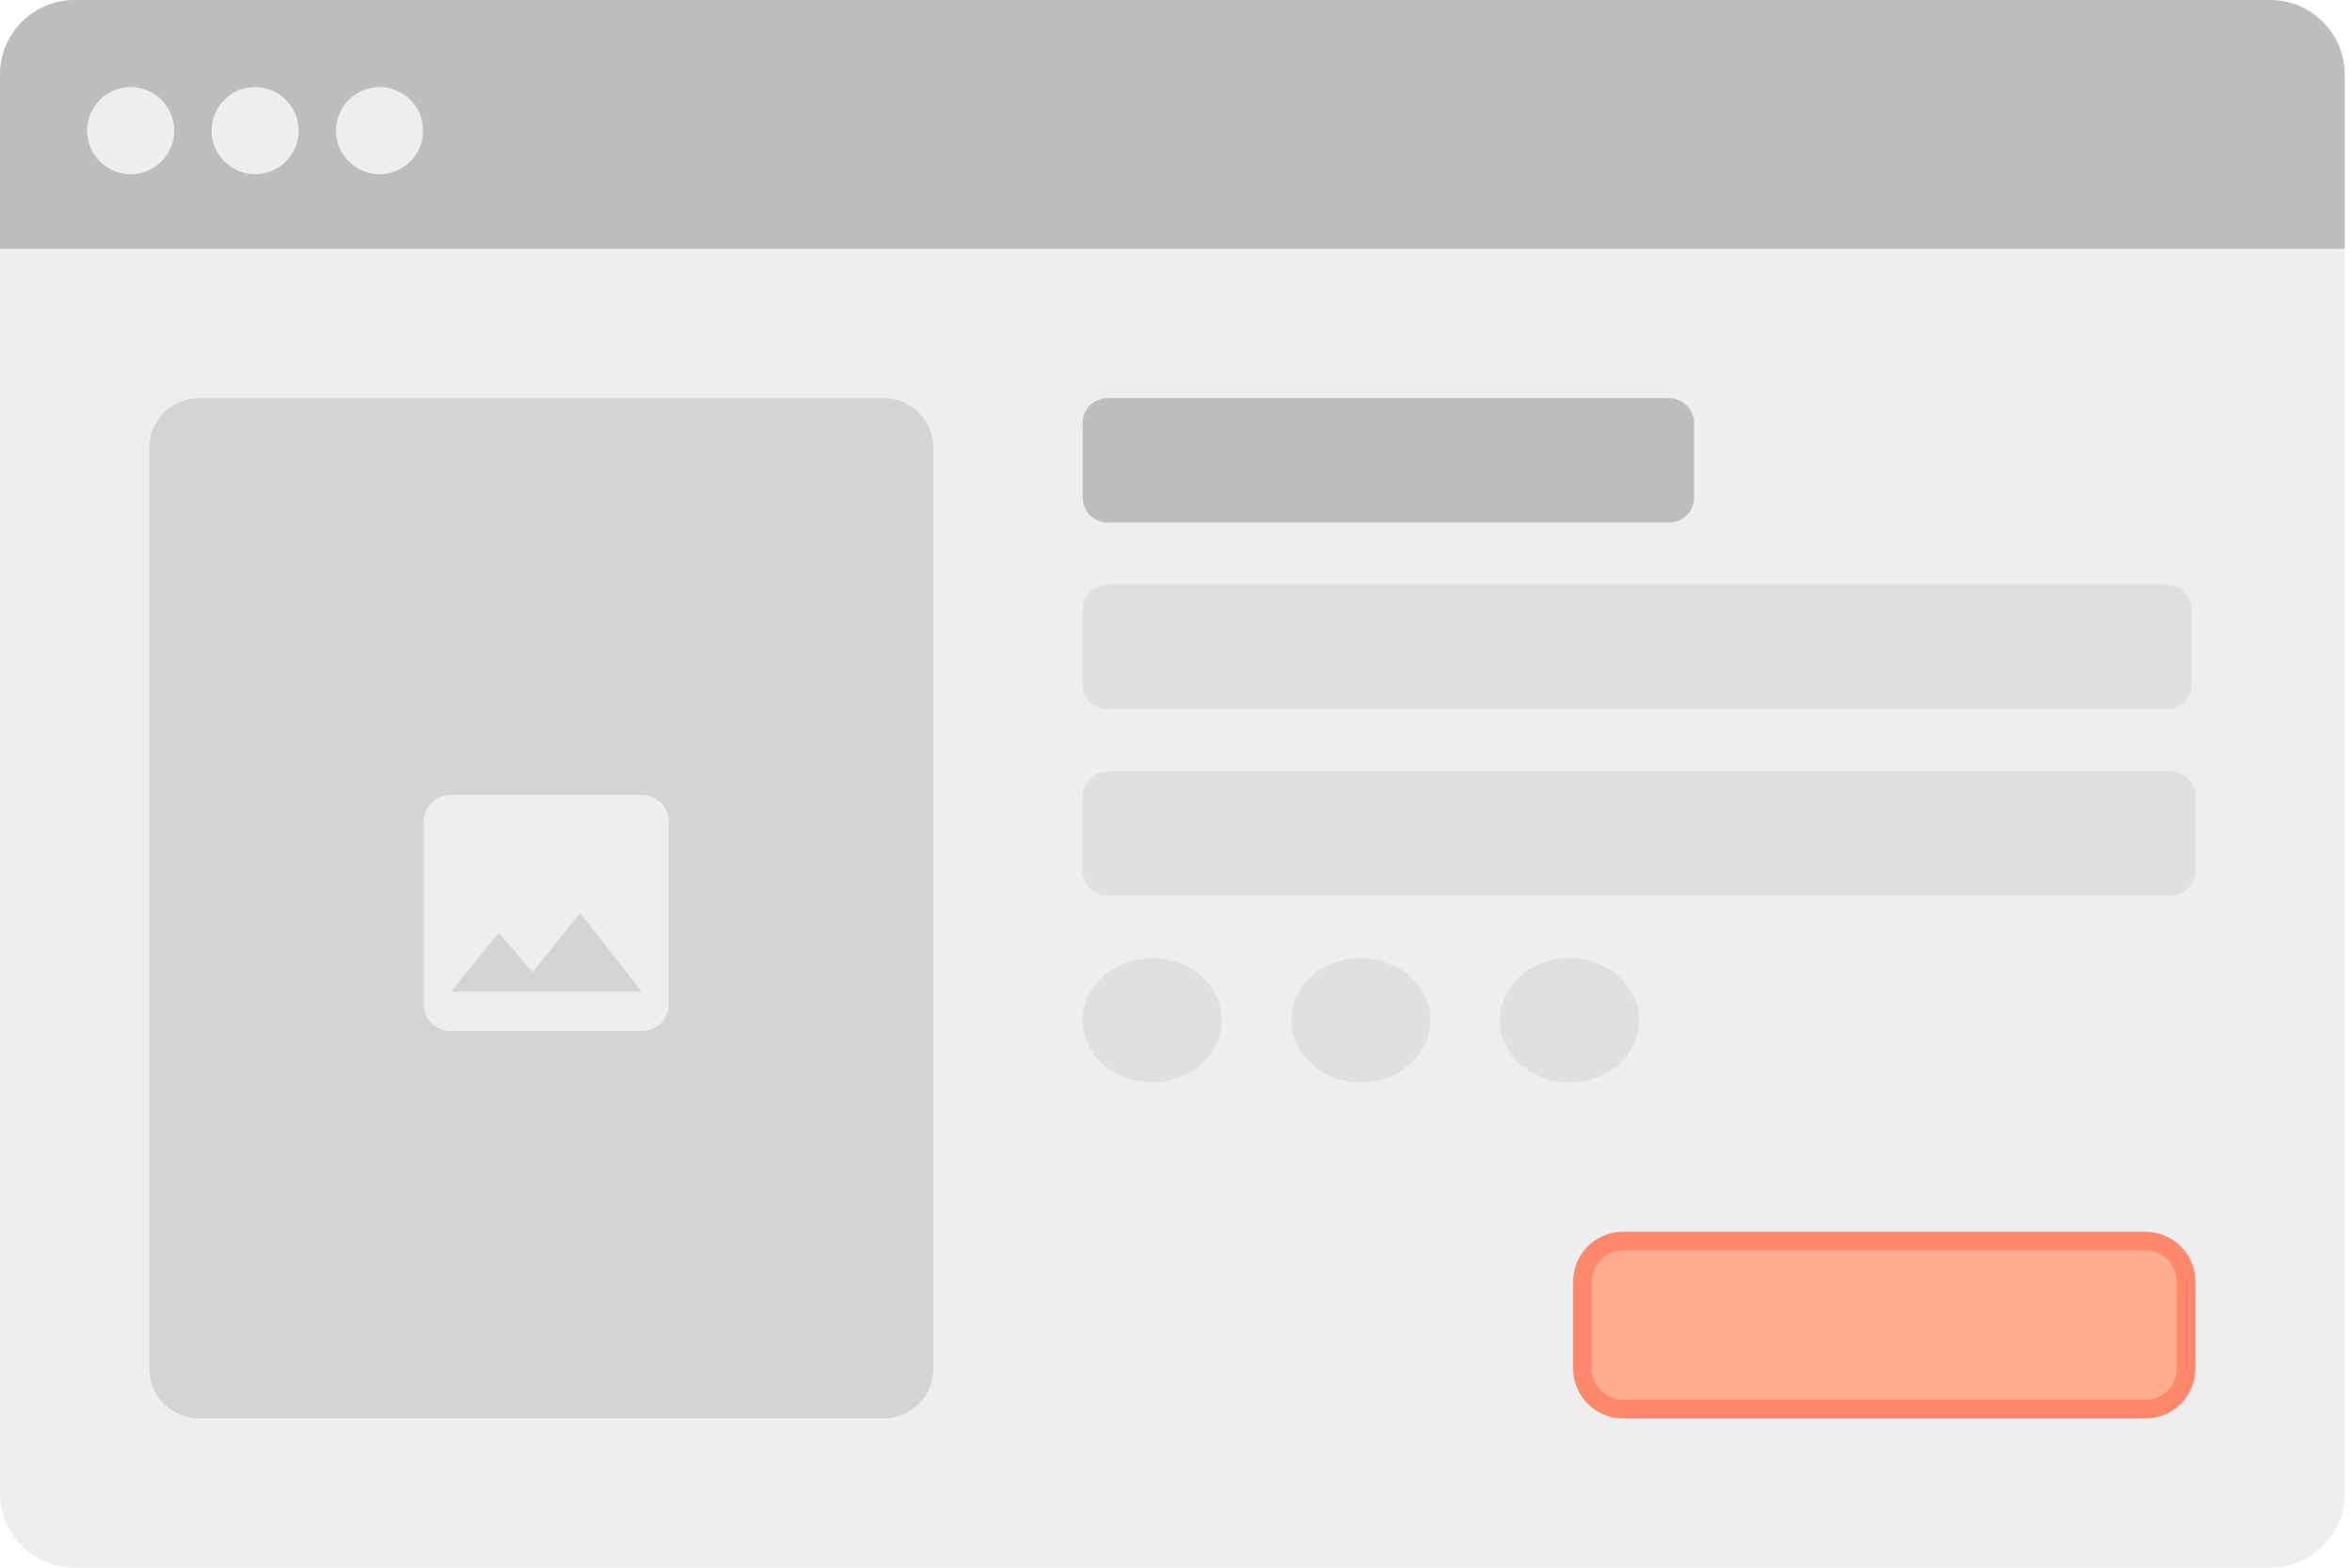
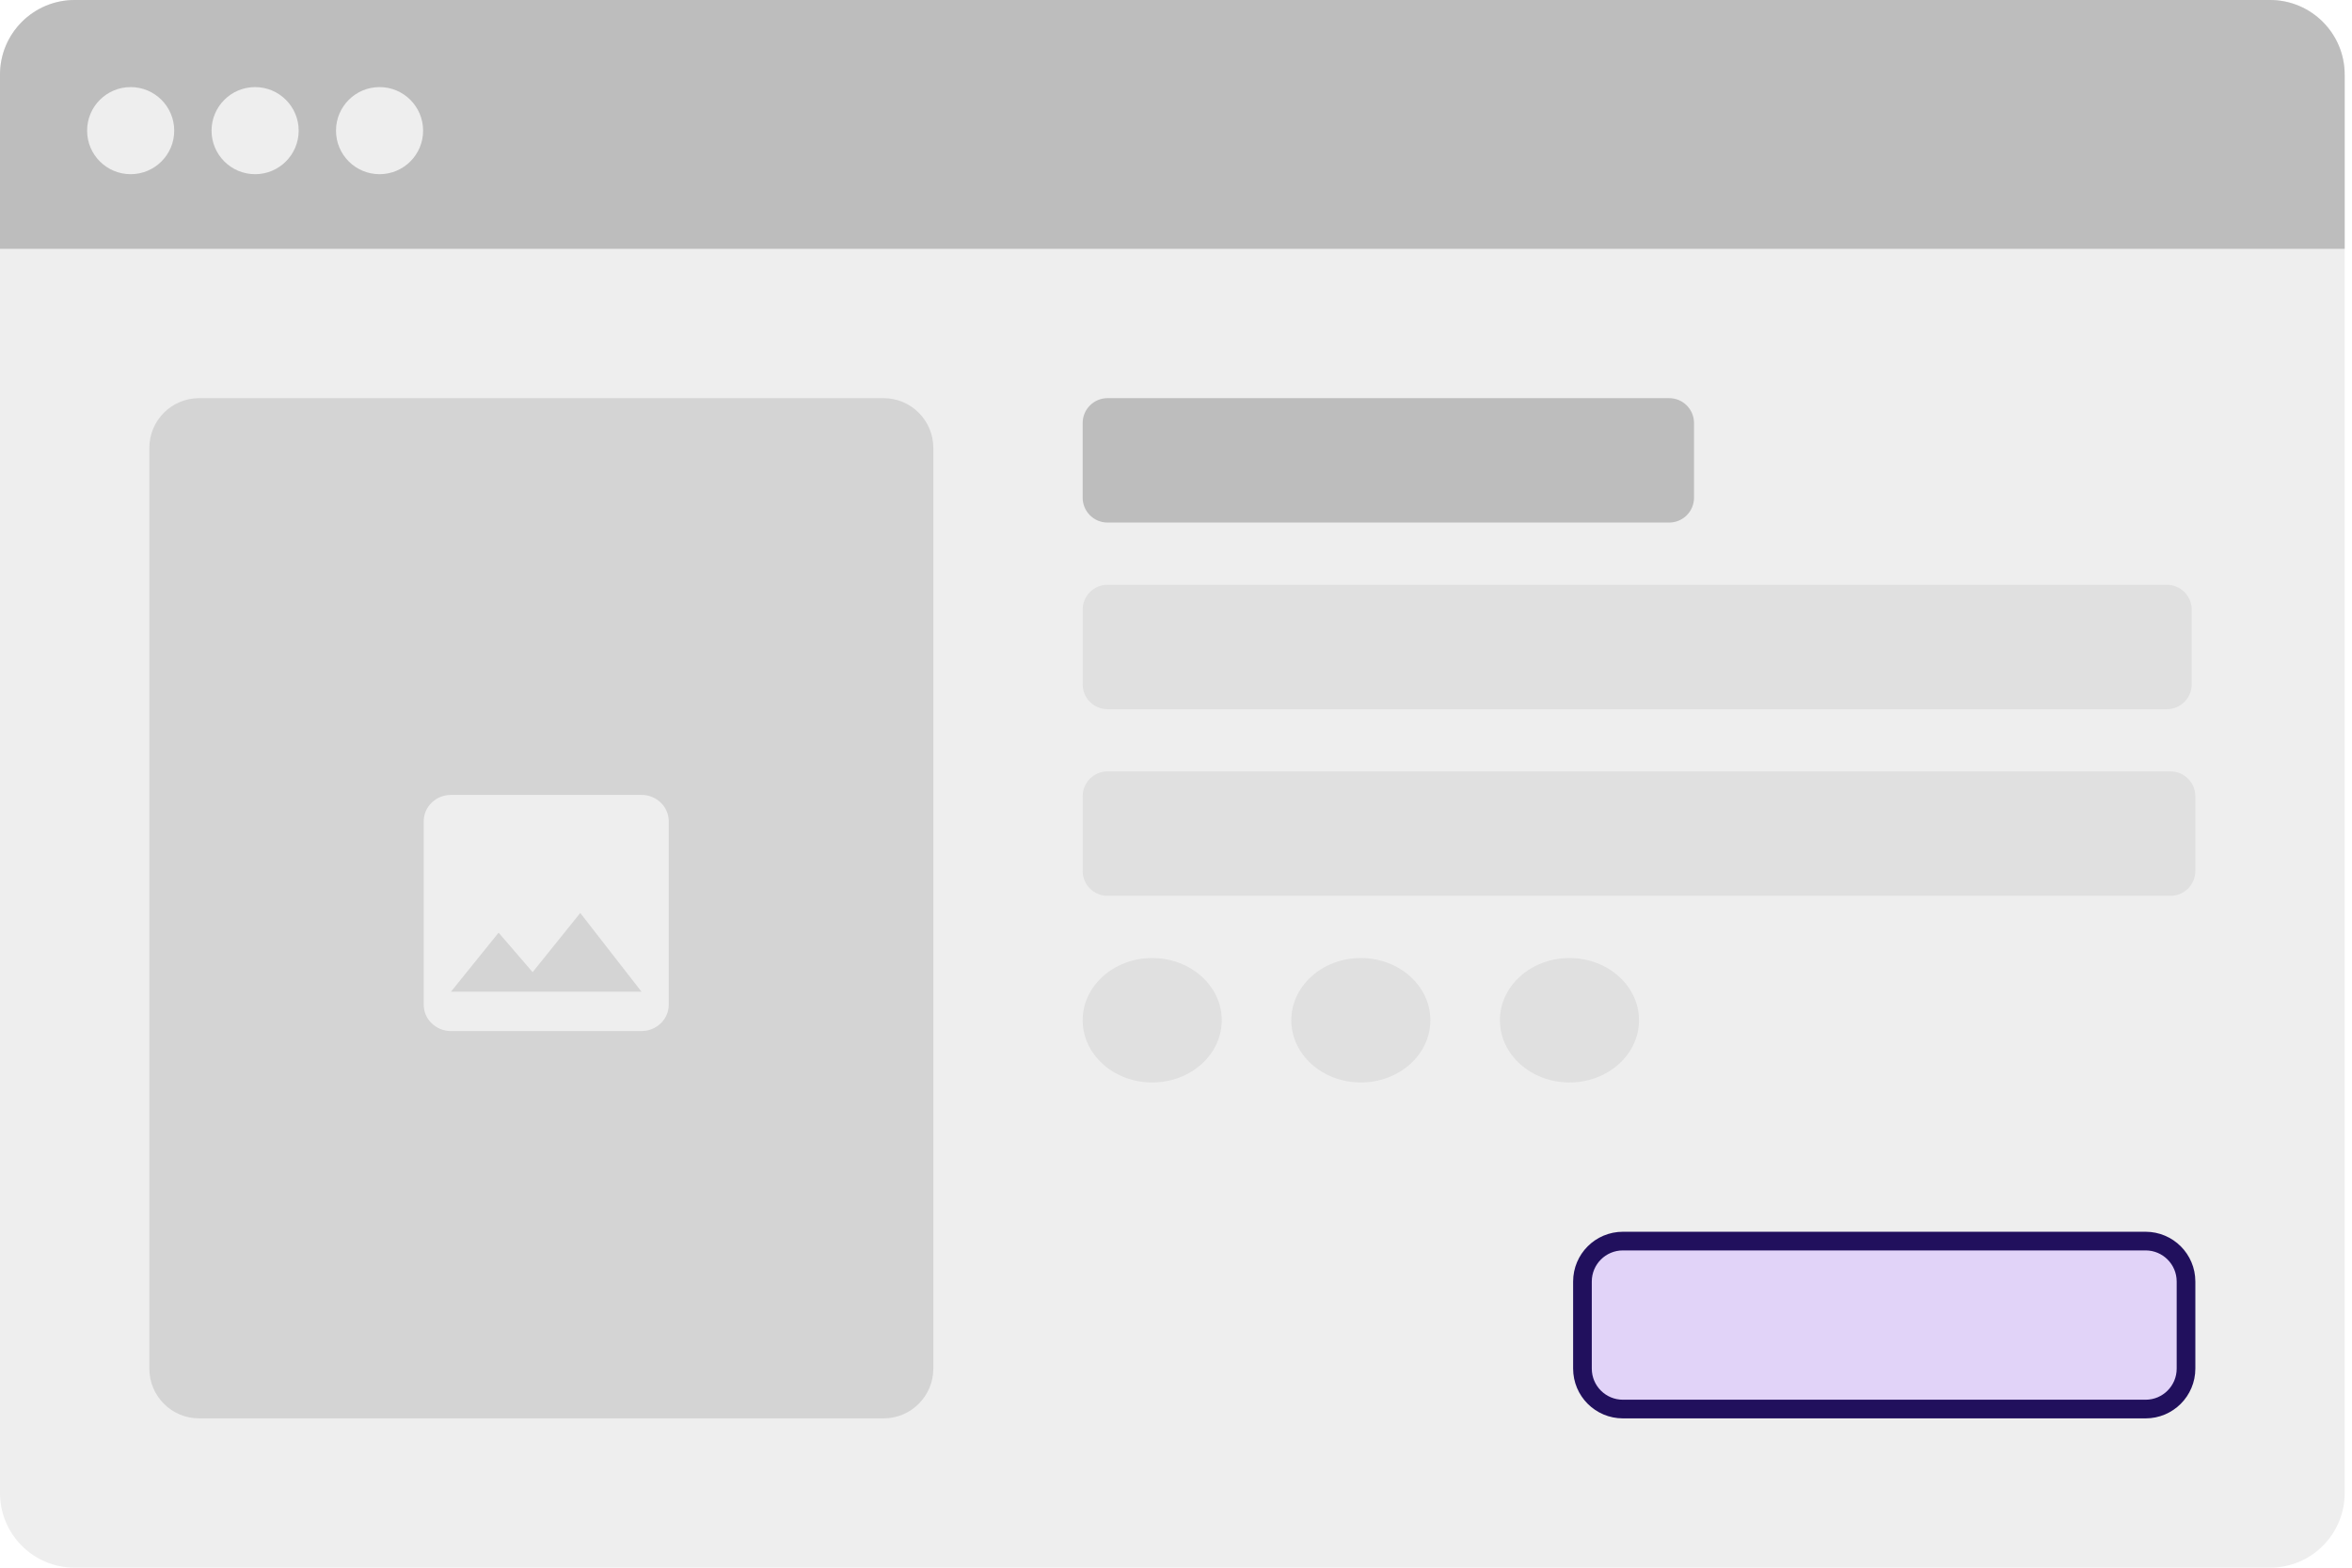
<svg xmlns="http://www.w3.org/2000/svg" width="189" height="126" viewBox="0 0 189 126" fill="none">
  <path d="M182.412 0H6C2.686 0 0 2.686 0 6V120C0 123.314 2.686 126 6 126H182.412C185.726 126 188.412 123.314 188.412 120V6C188.412 2.686 185.726 0 182.412 0Z" fill="#EEEEEE" />
  <path d="M0 6C0 2.686 2.686 0 6 0H182.412C185.725 0 188.412 2.686 188.412 6V20H0V6Z" fill="#BDBDBD" />
  <path fill-rule="evenodd" clip-rule="evenodd" d="M10.5 14C12.433 14 14 12.433 14 10.5C14 8.567 12.433 7 10.5 7C8.567 7 7 8.567 7 10.5C7 12.433 8.567 14 10.5 14ZM20.5 14C22.433 14 24 12.433 24 10.5C24 8.567 22.433 7 20.5 7C18.567 7 17 8.567 17 10.5C17 12.433 18.567 14 20.5 14ZM34 10.5C34 12.433 32.433 14 30.5 14C28.567 14 27 12.433 27 10.5C27 8.567 28.567 7 30.5 7C32.433 7 34 8.567 34 10.5Z" fill="#EEEEEE" />
  <path d="M71 32H16C13.791 32 12 33.791 12 36V110C12 112.209 13.791 114 16 114H71C73.209 114 75 112.209 75 110V36C75 33.791 73.209 32 71 32Z" fill="#9E9E9E" fill-opacity="0.32" />
  <path fill-rule="evenodd" clip-rule="evenodd" d="M53.738 65.998C53.738 64.838 52.753 63.889 51.55 63.889H36.237C35.034 63.889 34.05 64.838 34.05 65.998V80.761C34.05 81.921 35.034 82.87 36.237 82.87H51.55C52.753 82.87 53.738 81.921 53.738 80.761V65.998ZM40.066 74.961L42.8 78.135L46.628 73.379L51.55 79.707H36.237L40.066 74.961Z" fill="#EEEEEE" />
  <path fill-rule="evenodd" clip-rule="evenodd" d="M87 34C87 32.895 87.895 32 89 32H134.127C135.232 32 136.127 32.895 136.127 34V40C136.127 41.105 135.232 42 134.127 42H89C87.895 42 87 41.105 87 40V34Z" fill="#BDBDBD" />
  <path d="M174.12 47H89C87.895 47 87 47.895 87 49V55C87 56.105 87.895 57 89 57H174.12C175.224 57 176.12 56.105 176.12 55V49C176.12 47.895 175.224 47 174.12 47Z" fill="#E0E0E0" />
  <path d="M174.412 62H89C87.895 62 87 62.895 87 64V70C87 71.105 87.895 72 89 72H174.412C175.516 72 176.412 71.105 176.412 70V64C176.412 62.895 175.516 62 174.412 62Z" fill="#E0E0E0" />
  <path fill-rule="evenodd" clip-rule="evenodd" d="M92.588 87C95.674 87 98.177 84.761 98.177 82C98.177 79.239 95.674 77 92.588 77C89.502 77 87 79.239 87 82C87 84.761 89.502 87 92.588 87Z" fill="#E0E0E0" />
  <path fill-rule="evenodd" clip-rule="evenodd" d="M109.353 87C112.439 87 114.941 84.761 114.941 82C114.941 79.239 112.439 77 109.353 77C106.267 77 103.765 79.239 103.765 82C103.765 84.761 106.267 87 109.353 87Z" fill="#E0E0E0" />
  <path fill-rule="evenodd" clip-rule="evenodd" d="M126.118 87C129.204 87 131.706 84.761 131.706 82C131.706 79.239 129.204 77 126.118 77C123.031 77 120.529 79.239 120.529 82C120.529 84.761 123.031 87 126.118 87Z" fill="#E0E0E0" />
-   <path d="M172.412 99.75H130.412C128.617 99.75 127.162 101.205 127.162 103V110C127.162 111.795 128.617 113.25 130.412 113.25H172.412C174.207 113.25 175.662 111.795 175.662 110V103C175.662 101.205 174.207 99.75 172.412 99.75Z" fill="#FFAC90" />
-   <path d="M172.412 99.75H130.412C128.617 99.75 127.162 101.205 127.162 103V110C127.162 111.795 128.617 113.25 130.412 113.25H172.412C174.207 113.25 175.662 111.795 175.662 110V103C175.662 101.205 174.207 99.75 172.412 99.75Z" stroke="#FF876C" stroke-width="1.5" />
+   <path d="M172.412 99.75H130.412C128.617 99.75 127.162 101.205 127.162 103V110C127.162 111.795 128.617 113.25 130.412 113.25H172.412C174.207 113.25 175.662 111.795 175.662 110V103C175.662 101.205 174.207 99.75 172.412 99.75Z" fill="#e1d3f8" />
+   <path d="M172.412 99.75H130.412C128.617 99.75 127.162 101.205 127.162 103V110C127.162 111.795 128.617 113.25 130.412 113.25H172.412C174.207 113.25 175.662 111.795 175.662 110V103C175.662 101.205 174.207 99.75 172.412 99.75Z" stroke="#21105d" stroke-width="1.5" />
</svg>
